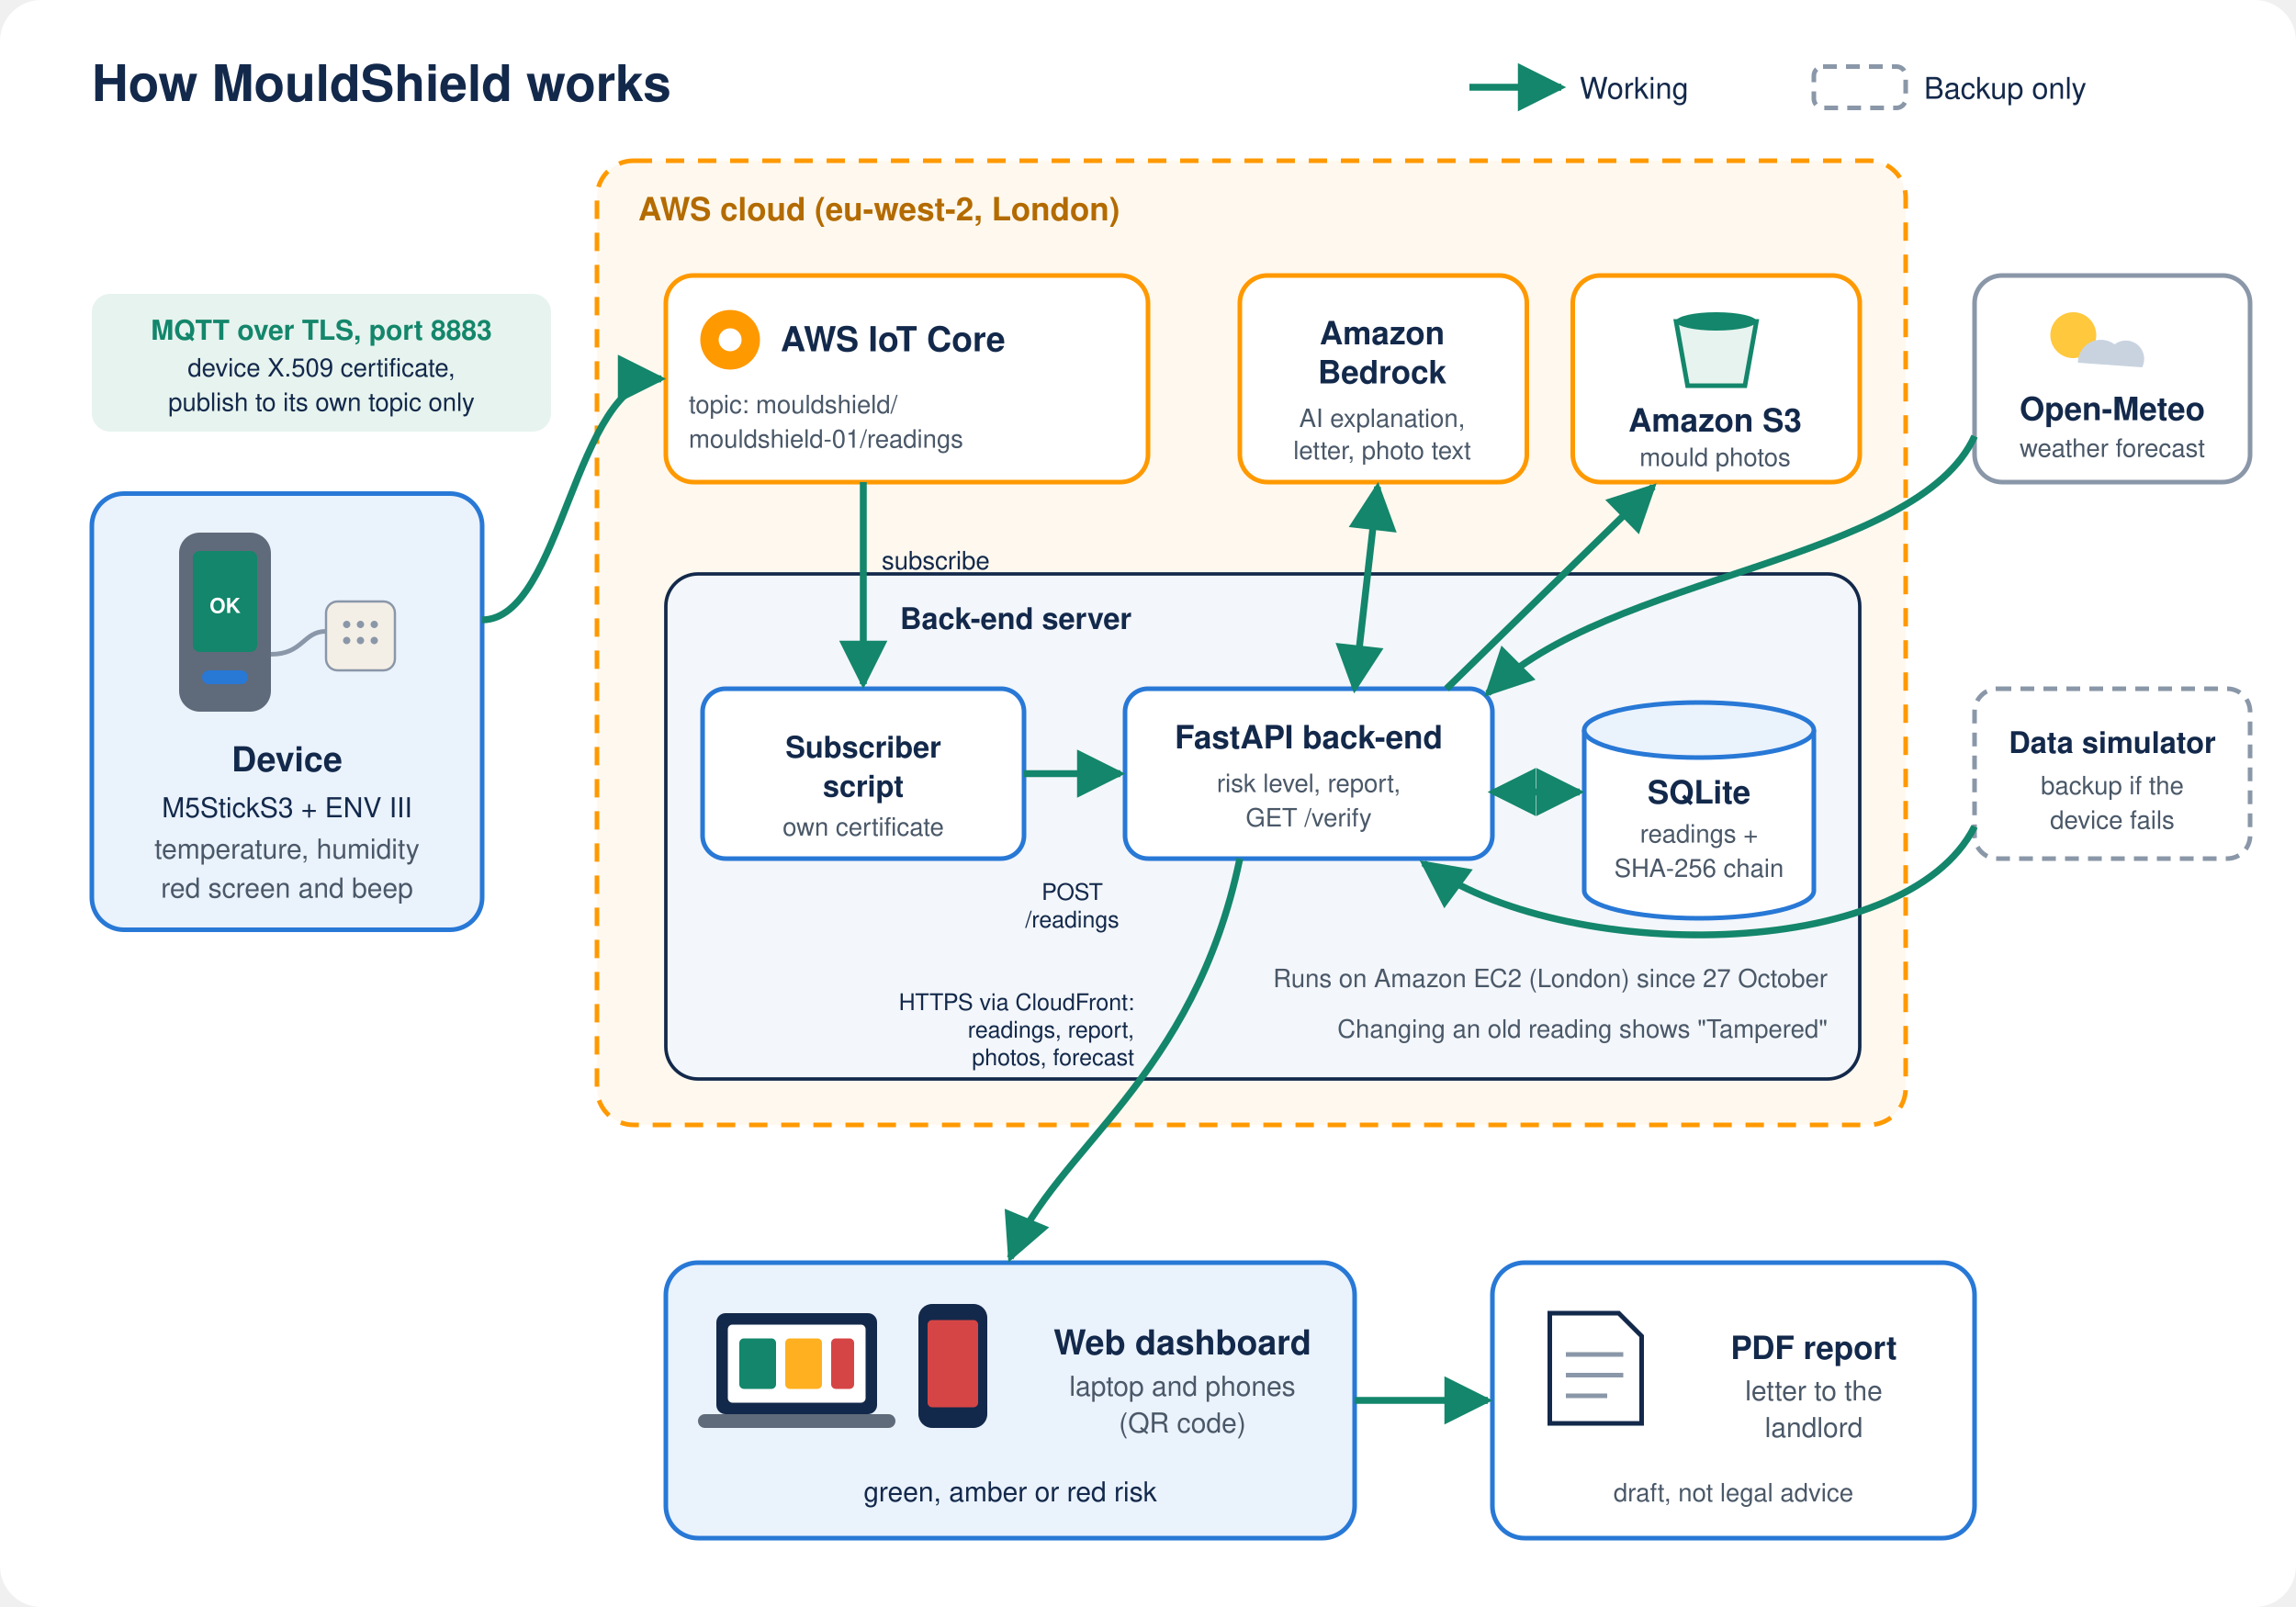
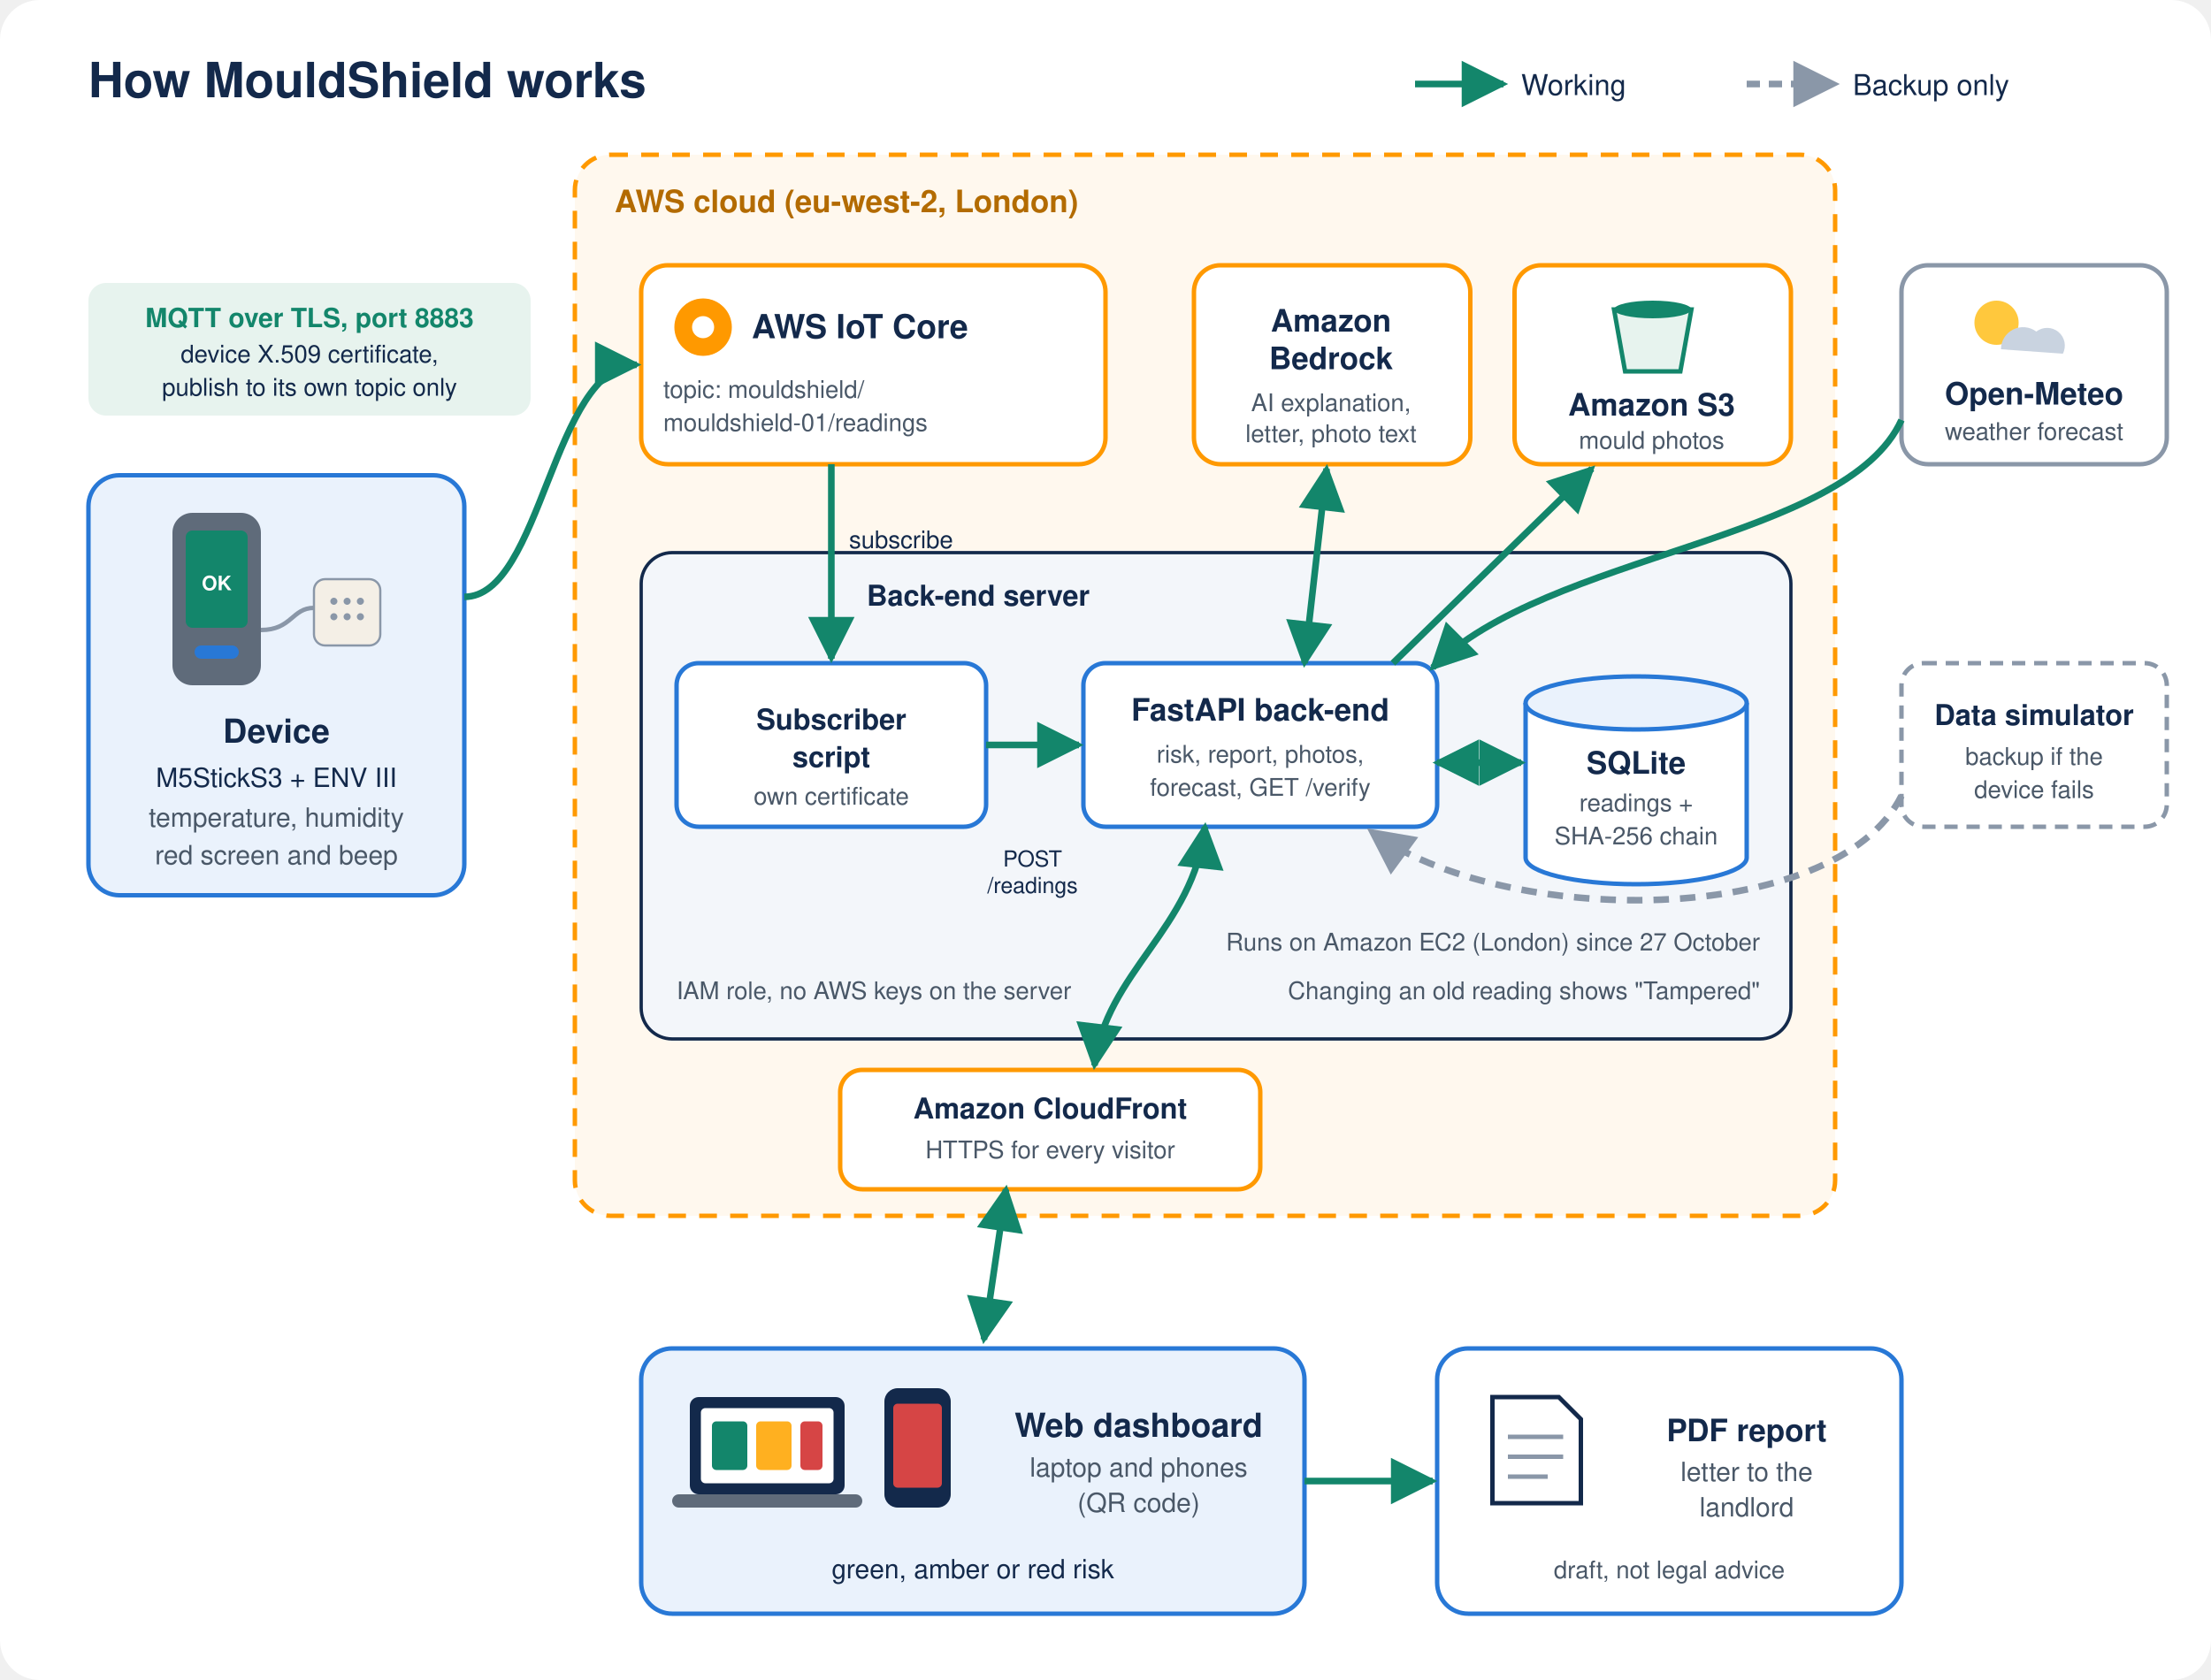
- <svg xmlns="http://www.w3.org/2000/svg" width="1000" height="700" viewBox="0 0 1000 700" font-family="Segoe UI, Helvetica, Arial, sans-serif">
+ <svg xmlns="http://www.w3.org/2000/svg" width="1000" height="760" viewBox="0 0 1000 760" font-family="Segoe UI, Helvetica, Arial, sans-serif">
  <defs>
    <marker id="arrow" viewBox="0 0 10 10" refX="9" refY="5" markerWidth="7" markerHeight="7" orient="auto-start-reverse">
      <path d="M0,0 L10,5 L0,10 z" fill="#13294B" />
    </marker>
    <marker id="arrowGreen" viewBox="0 0 10 10" refX="9" refY="5" markerWidth="7" markerHeight="7" orient="auto-start-reverse">
      <path d="M0,0 L10,5 L0,10 z" fill="#13866B" />
    </marker>
    <marker id="arrowGrey" viewBox="0 0 10 10" refX="9" refY="5" markerWidth="7" markerHeight="7" orient="auto-start-reverse">
      <path d="M0,0 L10,5 L0,10 z" fill="#8A97A8" />
    </marker>
  </defs>
-   <rect x="0" y="0" width="1000" height="700" rx="18" fill="#FFFFFF" />
+   <rect x="0" y="0" width="1000" height="760" rx="18" fill="#FFFFFF" />
  <text x="40" y="44" font-size="22" font-weight="700" fill="#13294B">How MouldShield works</text>
  <line x1="640" y1="38" x2="680" y2="38" stroke="#13866B" stroke-width="3" marker-end="url(#arrowGreen)" />
  <text x="688" y="43" font-size="13" fill="#13294B">Working</text>
-   <rect x="790" y="29" width="40" height="18" rx="4" fill="#FFFFFF" stroke="#8A97A8" stroke-width="2" stroke-dasharray="6 4" />
+   <line x1="790" y1="38" x2="830" y2="38" stroke="#8A97A8" stroke-width="3" stroke-dasharray="6 4" marker-end="url(#arrowGrey)" />
  <text x="838" y="43" font-size="13" fill="#13294B">Backup only</text>
-   <rect x="260" y="70" width="570" height="420" rx="16" fill="#FFF8EE" stroke="#FF9900" stroke-width="2" stroke-dasharray="8 6" />
+   <rect x="260" y="70" width="570" height="480" rx="16" fill="#FFF8EE" stroke="#FF9900" stroke-width="2" stroke-dasharray="8 6" />
  <text x="278" y="96" font-size="14" font-weight="700" fill="#B36B00">AWS cloud (eu-west-2, London)</text>
  <g>
    <rect x="40" y="215" width="170" height="190" rx="14" fill="#EAF2FC" stroke="#2878D6" stroke-width="2" />
    <rect x="78" y="232" width="40" height="78" rx="9" fill="#5F6B7A" />
    <rect x="84" y="240" width="28" height="44" rx="3" fill="#13866B" />
    <text x="98" y="267" font-size="9" font-weight="700" fill="#FFFFFF" text-anchor="middle">OK</text>
    <rect x="88" y="292" width="20" height="6" rx="3" fill="#2878D6" />
    <path d="M118 285 C 132 285, 132 275, 142 275" stroke="#8A97A8" stroke-width="2" fill="none" />
    <rect x="142" y="262" width="30" height="30" rx="5" fill="#F4EFE6" stroke="#8A97A8" />
    <circle cx="151" cy="272" r="1.6" fill="#8A97A8" />
    <circle cx="157" cy="272" r="1.6" fill="#8A97A8" />
    <circle cx="163" cy="272" r="1.6" fill="#8A97A8" />
    <circle cx="151" cy="279" r="1.6" fill="#8A97A8" />
    <circle cx="157" cy="279" r="1.6" fill="#8A97A8" />
    <circle cx="163" cy="279" r="1.6" fill="#8A97A8" />
    <text x="125" y="336" font-size="15" font-weight="700" fill="#13294B" text-anchor="middle">Device</text>
    <text x="125" y="356" font-size="12" fill="#13294B" text-anchor="middle">M5StickS3 + ENV III</text>
    <text x="125" y="374" font-size="12" fill="#4A5868" text-anchor="middle">temperature, humidity</text>
    <text x="125" y="391" font-size="12" fill="#4A5868" text-anchor="middle">red screen and beep</text>
  </g>
  <g>
    <rect x="290" y="120" width="210" height="90" rx="12" fill="#FFFFFF" stroke="#FF9900" stroke-width="2" />
    <circle cx="318" cy="148" r="13" fill="#FF9900" />
    <circle cx="318" cy="148" r="5" fill="#FFFFFF" />
    <path d="M308 138 A14 14 0 0 1 328 138 M308 158 A14 14 0 0 0 328 158" stroke="#FFFFFF" stroke-width="2" fill="none" />
    <text x="340" y="153" font-size="15" font-weight="700" fill="#13294B">AWS IoT Core</text>
    <text x="300" y="180" font-size="11" fill="#4A5868">topic: mouldshield/</text>
    <text x="300" y="195" font-size="11" fill="#4A5868">mouldshield-01/readings</text>
  </g>
  <g>
    <rect x="540" y="120" width="125" height="90" rx="12" fill="#FFFFFF" stroke="#FF9900" stroke-width="2" />
    <text x="602" y="150" font-size="14" font-weight="700" fill="#13294B" text-anchor="middle">Amazon</text>
    <text x="602" y="167" font-size="14" font-weight="700" fill="#13294B" text-anchor="middle">Bedrock</text>
    <text x="602" y="186" font-size="11" fill="#4A5868" text-anchor="middle">AI explanation,</text>
    <text x="602" y="200" font-size="11" fill="#4A5868" text-anchor="middle">letter, photo text</text>
  </g>
  <g>
    <rect x="685" y="120" width="125" height="90" rx="12" fill="#FFFFFF" stroke="#FF9900" stroke-width="2" />
    <path d="M730 140 L765 140 L760 168 L735 168 Z" fill="#E7F3EE" stroke="#13866B" stroke-width="2" />
    <ellipse cx="747.5" cy="140" rx="17.5" ry="4" fill="#13866B" />
    <text x="747" y="188" font-size="14" font-weight="700" fill="#13294B" text-anchor="middle">Amazon S3</text>
    <text x="747" y="203" font-size="11" fill="#4A5868" text-anchor="middle">mould photos</text>
  </g>
  <rect x="290" y="250" width="520" height="220" rx="14" fill="#F3F6FA" stroke="#13294B" stroke-width="1.5" />
  <text x="392" y="274" font-size="13" font-weight="700" fill="#13294B">Back-end server</text>
  <text x="796" y="430" font-size="11" fill="#4A5868" text-anchor="end">Runs on Amazon EC2 (London) since 27 October</text>
+   <text x="306" y="452" font-size="11" fill="#4A5868">IAM role, no AWS keys on the server</text>
  <g>
    <rect x="306" y="300" width="140" height="74" rx="10" fill="#FFFFFF" stroke="#2878D6" stroke-width="2" />
    <text x="376" y="330" font-size="13" font-weight="700" fill="#13294B" text-anchor="middle">Subscriber</text>
    <text x="376" y="347" font-size="13" font-weight="700" fill="#13294B" text-anchor="middle">script</text>
    <text x="376" y="364" font-size="11" fill="#4A5868" text-anchor="middle">own certificate</text>
  </g>
  <g>
    <rect x="490" y="300" width="160" height="74" rx="10" fill="#FFFFFF" stroke="#2878D6" stroke-width="2" />
    <text x="570" y="326" font-size="14" font-weight="700" fill="#13294B" text-anchor="middle">FastAPI back-end</text>
-     <text x="570" y="345" font-size="11" fill="#4A5868" text-anchor="middle">risk level, report,</text>
-     <text x="570" y="360" font-size="11" fill="#4A5868" text-anchor="middle">GET /verify</text>
+     <text x="570" y="345" font-size="11" fill="#4A5868" text-anchor="middle">risk, report, photos,</text>
+     <text x="570" y="360" font-size="11" fill="#4A5868" text-anchor="middle">forecast, GET /verify</text>
  </g>
  <g>
    <path d="M690 318 L690 388 A50 12 0 0 0 790 388 L790 318" fill="#FFFFFF" stroke="#2878D6" stroke-width="2" />
    <ellipse cx="740" cy="318" rx="50" ry="12" fill="#EAF2FC" stroke="#2878D6" stroke-width="2" />
    <text x="740" y="350" font-size="14" font-weight="700" fill="#13294B" text-anchor="middle">SQLite</text>
    <text x="740" y="367" font-size="11" fill="#4A5868" text-anchor="middle">readings +</text>
    <text x="740" y="382" font-size="11" fill="#4A5868" text-anchor="middle">SHA-256 chain</text>
  </g>
  <text x="796" y="452" font-size="11" fill="#4A5868" text-anchor="end">Changing an old reading shows "Tampered"</text>
+   <g>
+     <rect x="380" y="484" width="190" height="54" rx="10" fill="#FFFFFF" stroke="#FF9900" stroke-width="2" />
+     <text x="475" y="506" font-size="13" font-weight="700" fill="#13294B" text-anchor="middle">Amazon CloudFront</text>
+     <text x="475" y="524" font-size="11" fill="#4A5868" text-anchor="middle">HTTPS for every visitor</text>
+   </g>
  <g>
    <rect x="860" y="120" width="120" height="90" rx="12" fill="#FFFFFF" stroke="#8A97A8" stroke-width="2" />
    <circle cx="903" cy="146" r="10" fill="#FFC83D" />
    <path d="M905 158 a10 10 0 0 1 16 -8 a8 8 0 0 1 12 10 z" fill="#C9D3E0" />
    <text x="920" y="183" font-size="14" font-weight="700" fill="#13294B" text-anchor="middle">Open-Meteo</text>
    <text x="920" y="199" font-size="11" fill="#4A5868" text-anchor="middle">weather forecast</text>
  </g>
  <g>
    <rect x="860" y="300" width="120" height="74" rx="10" fill="#FFFFFF" stroke="#8A97A8" stroke-width="2" stroke-dasharray="6 4" />
    <text x="920" y="328" font-size="13" font-weight="700" fill="#13294B" text-anchor="middle">Data simulator</text>
    <text x="920" y="346" font-size="11" fill="#4A5868" text-anchor="middle">backup if the</text>
    <text x="920" y="361" font-size="11" fill="#4A5868" text-anchor="middle">device fails</text>
  </g>
  <g>
-     <rect x="290" y="550" width="300" height="120" rx="14" fill="#EAF2FC" stroke="#2878D6" stroke-width="2" />
-     <rect x="312" y="572" width="70" height="44" rx="4" fill="#13294B" />
-     <rect x="317" y="577" width="60" height="34" rx="2" fill="#FFFFFF" />
-     <rect x="322" y="583" width="16" height="22" rx="2" fill="#13866B" />
-     <rect x="342" y="583" width="16" height="22" rx="2" fill="#FFB020" />
-     <rect x="362" y="583" width="10" height="22" rx="2" fill="#D64545" />
-     <rect x="304" y="616" width="86" height="6" rx="3" fill="#5F6B7A" />
-     <rect x="400" y="568" width="30" height="54" rx="6" fill="#13294B" />
-     <rect x="404" y="575" width="22" height="38" rx="2" fill="#D64545" />
-     <text x="515" y="590" font-size="15" font-weight="700" fill="#13294B" text-anchor="middle">Web dashboard</text>
-     <text x="515" y="608" font-size="12" fill="#4A5868" text-anchor="middle">laptop and phones</text>
-     <text x="515" y="624" font-size="12" fill="#4A5868" text-anchor="middle">(QR code)</text>
-     <text x="440" y="654" font-size="12" fill="#13294B" text-anchor="middle">green, amber or red risk</text>
+     <rect x="290" y="610" width="300" height="120" rx="14" fill="#EAF2FC" stroke="#2878D6" stroke-width="2" />
+     <rect x="312" y="632" width="70" height="44" rx="4" fill="#13294B" />
+     <rect x="317" y="637" width="60" height="34" rx="2" fill="#FFFFFF" />
+     <rect x="322" y="643" width="16" height="22" rx="2" fill="#13866B" />
+     <rect x="342" y="643" width="16" height="22" rx="2" fill="#FFB020" />
+     <rect x="362" y="643" width="10" height="22" rx="2" fill="#D64545" />
+     <rect x="304" y="676" width="86" height="6" rx="3" fill="#5F6B7A" />
+     <rect x="400" y="628" width="30" height="54" rx="6" fill="#13294B" />
+     <rect x="404" y="635" width="22" height="38" rx="2" fill="#D64545" />
+     <text x="515" y="650" font-size="15" font-weight="700" fill="#13294B" text-anchor="middle">Web dashboard</text>
+     <text x="515" y="668" font-size="12" fill="#4A5868" text-anchor="middle">laptop and phones</text>
+     <text x="515" y="684" font-size="12" fill="#4A5868" text-anchor="middle">(QR code)</text>
+     <text x="440" y="714" font-size="12" fill="#13294B" text-anchor="middle">green, amber or red risk</text>
  </g>
  <g>
-     <rect x="650" y="550" width="210" height="120" rx="14" fill="#FFFFFF" stroke="#2878D6" stroke-width="2" />
-     <path d="M675 572 L705 572 L715 582 L715 620 L675 620 Z" fill="#FFFFFF" stroke="#13294B" stroke-width="2" />
-     <line x1="682" y1="590" x2="707" y2="590" stroke="#8A97A8" stroke-width="2" />
-     <line x1="682" y1="599" x2="707" y2="599" stroke="#8A97A8" stroke-width="2" />
-     <line x1="682" y1="608" x2="700" y2="608" stroke="#8A97A8" stroke-width="2" />
-     <text x="790" y="592" font-size="14" font-weight="700" fill="#13294B" text-anchor="middle">PDF report</text>
-     <text x="790" y="610" font-size="12" fill="#4A5868" text-anchor="middle">letter to the</text>
-     <text x="790" y="626" font-size="12" fill="#4A5868" text-anchor="middle">landlord</text>
-     <text x="755" y="654" font-size="11" fill="#4A5868" text-anchor="middle">draft, not legal advice</text>
+     <rect x="650" y="610" width="210" height="120" rx="14" fill="#FFFFFF" stroke="#2878D6" stroke-width="2" />
+     <path d="M675 632 L705 632 L715 642 L715 680 L675 680 Z" fill="#FFFFFF" stroke="#13294B" stroke-width="2" />
+     <line x1="682" y1="650" x2="707" y2="650" stroke="#8A97A8" stroke-width="2" />
+     <line x1="682" y1="659" x2="707" y2="659" stroke="#8A97A8" stroke-width="2" />
+     <line x1="682" y1="668" x2="700" y2="668" stroke="#8A97A8" stroke-width="2" />
+     <text x="790" y="652" font-size="14" font-weight="700" fill="#13294B" text-anchor="middle">PDF report</text>
+     <text x="790" y="670" font-size="12" fill="#4A5868" text-anchor="middle">letter to the</text>
+     <text x="790" y="686" font-size="12" fill="#4A5868" text-anchor="middle">landlord</text>
+     <text x="755" y="714" font-size="11" fill="#4A5868" text-anchor="middle">draft, not legal advice</text>
  </g>
  <path d="M210 270 C 245 270, 250 165, 288 165" stroke="#13866B" stroke-width="3" fill="none" marker-end="url(#arrowGreen)" />
  <rect x="40" y="128" width="200" height="60" rx="8" fill="#E7F3EE" />
  <text x="140" y="148" font-size="12" font-weight="700" fill="#13866B" text-anchor="middle">MQTT over TLS, port 8883</text>
  <text x="140" y="164" font-size="11" fill="#13294B" text-anchor="middle">device X.509 certificate,</text>
  <text x="140" y="179" font-size="11" fill="#13294B" text-anchor="middle">publish to its own topic only</text>
  <path d="M376 210 L376 298" stroke="#13866B" stroke-width="3" fill="none" marker-end="url(#arrowGreen)" />
  <text x="384" y="248" font-size="11" fill="#13294B">subscribe</text>
  <path d="M446 337 L488 337" stroke="#13866B" stroke-width="3" fill="none" marker-end="url(#arrowGreen)" />
  <text x="467" y="392" font-size="10" fill="#13294B" text-anchor="middle">POST</text>
  <text x="467" y="404" font-size="10" fill="#13294B" text-anchor="middle">/readings</text>
  <path d="M650 345 L688 345" stroke="#13866B" stroke-width="3" fill="none" marker-start="url(#arrowGreen)" marker-end="url(#arrowGreen)" />
  <path d="M590 300 L600 212" stroke="#13866B" stroke-width="3" fill="none" marker-start="url(#arrowGreen)" marker-end="url(#arrowGreen)" />
  <path d="M630 300 L720 212" stroke="#13866B" stroke-width="3" fill="none" marker-end="url(#arrowGreen)" />
  <path d="M860 190 C 835 245, 700 250, 648 302" stroke="#13866B" stroke-width="3" fill="none" marker-end="url(#arrowGreen)" />
-   <path d="M860 360 C 830 420, 680 420, 620 376" stroke="#13866B" stroke-width="3" fill="none" marker-end="url(#arrowGreen)" />
-   <path d="M540 374 C 520 470, 460 500, 440 548" stroke="#13866B" stroke-width="3" fill="none" marker-end="url(#arrowGreen)" />
-   <text x="494" y="440" font-size="10" fill="#13294B" text-anchor="end">HTTPS via CloudFront:</text>
-   <text x="494" y="452" font-size="10" fill="#13294B" text-anchor="end">readings, report,</text>
-   <text x="494" y="464" font-size="10" fill="#13294B" text-anchor="end">photos, forecast</text>
-   <path d="M590 610 L648 610" stroke="#13866B" stroke-width="3" fill="none" marker-end="url(#arrowGreen)" />
+   <path d="M860 360 C 830 420, 680 420, 620 376" stroke="#8A97A8" stroke-width="3" stroke-dasharray="7 5" fill="none" marker-end="url(#arrowGrey)" />
+   <path d="M545 374 C 540 420, 500 440, 495 482" stroke="#13866B" stroke-width="3" fill="none" marker-start="url(#arrowGreen)" marker-end="url(#arrowGreen)" />
+   <path d="M455 538 L445 606" stroke="#13866B" stroke-width="3" fill="none" marker-start="url(#arrowGreen)" marker-end="url(#arrowGreen)" />
+   <path d="M590 670 L648 670" stroke="#13866B" stroke-width="3" fill="none" marker-end="url(#arrowGreen)" />
</svg>
